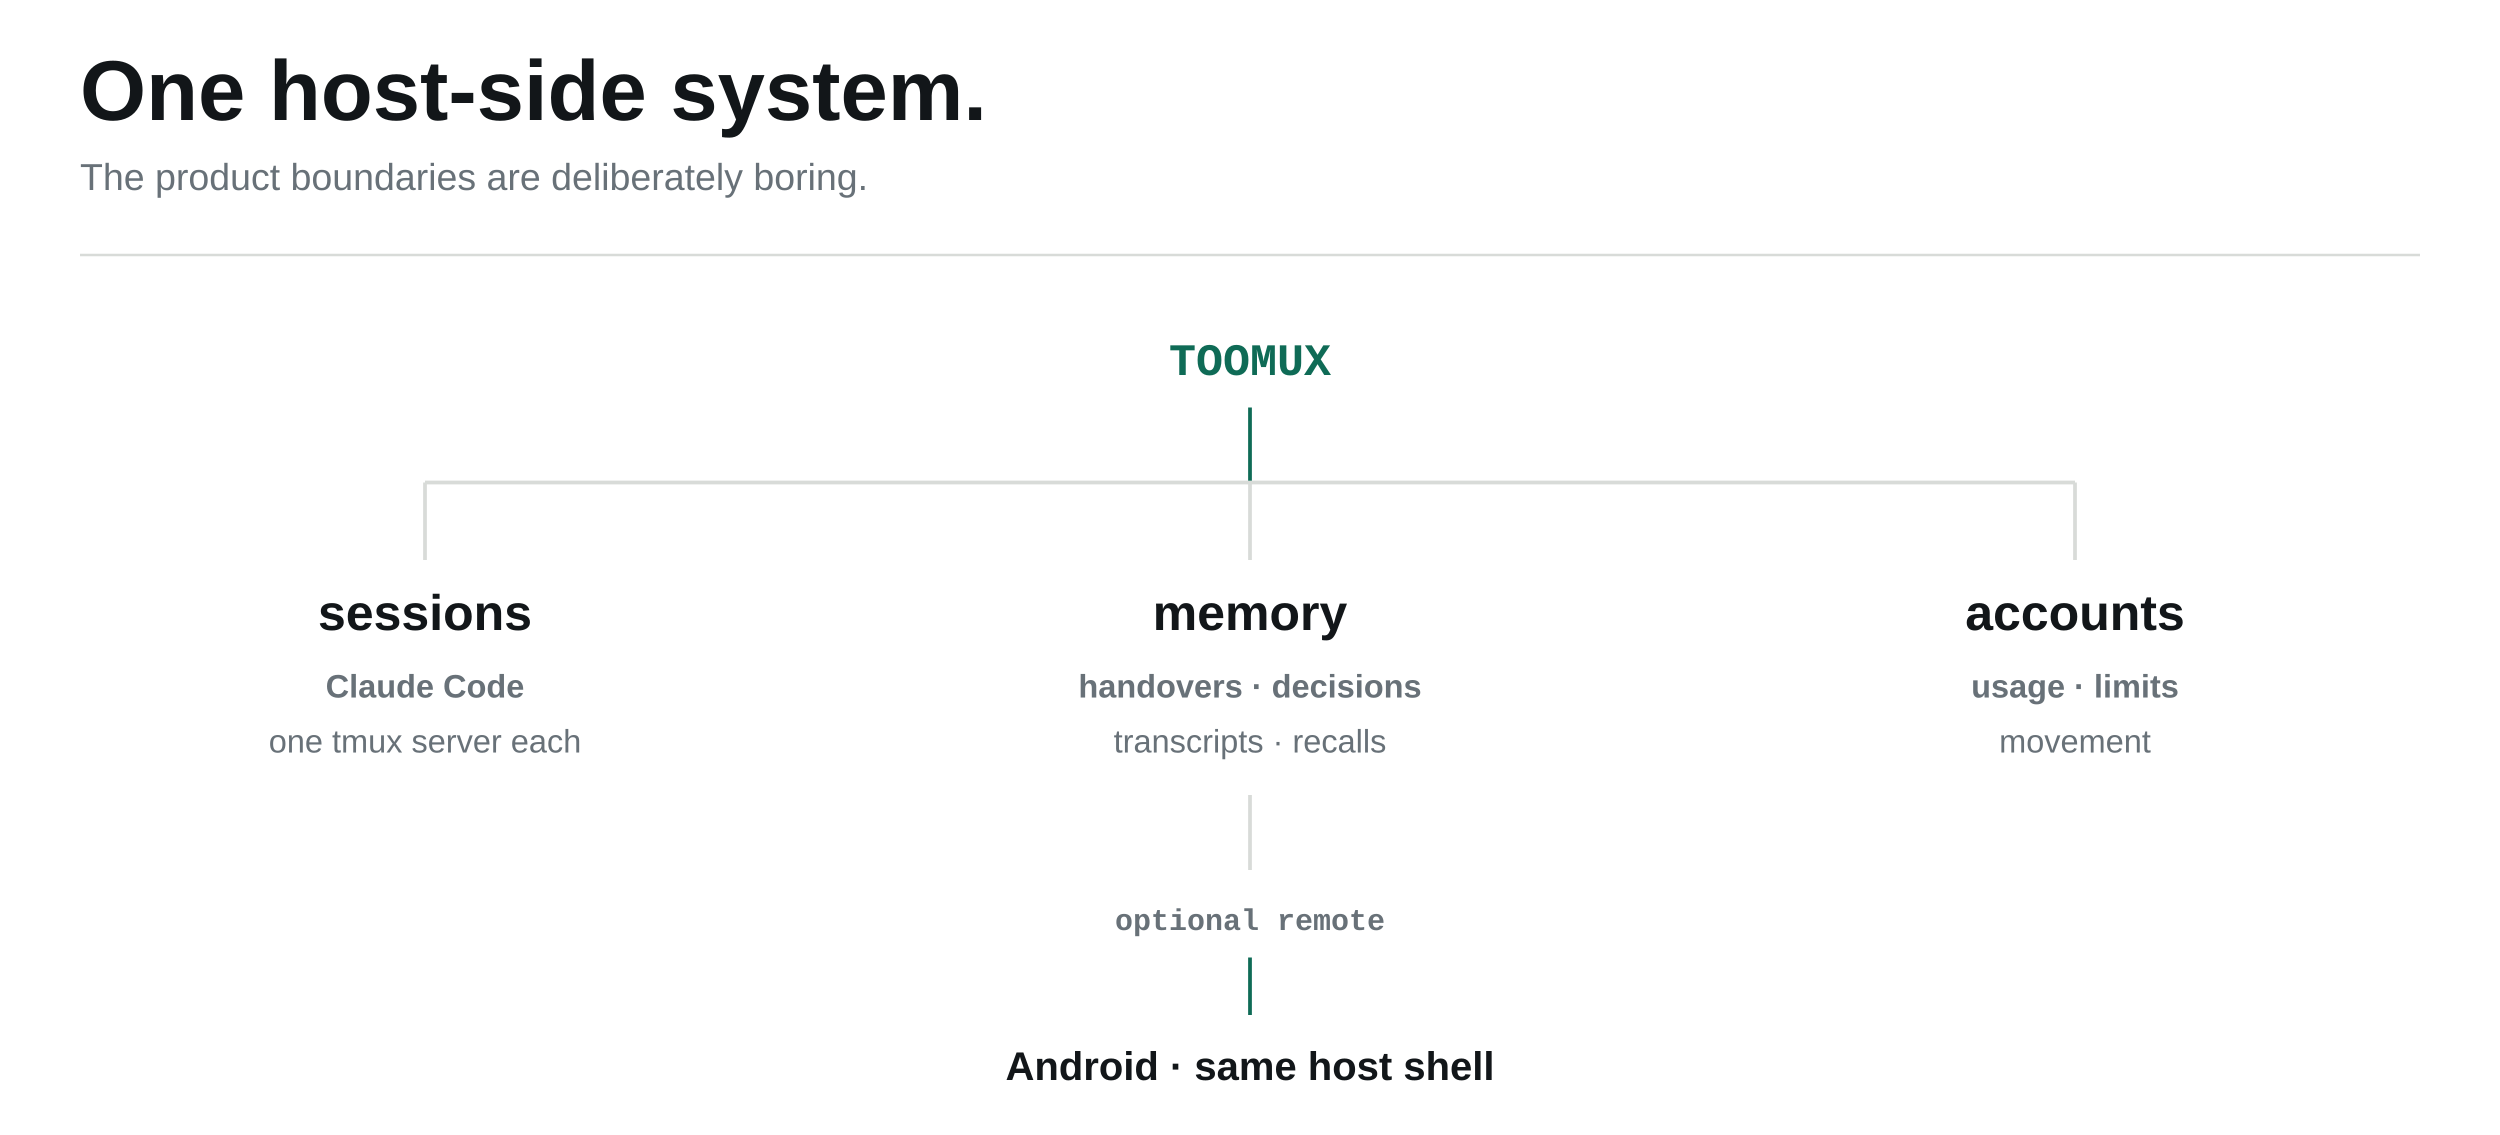
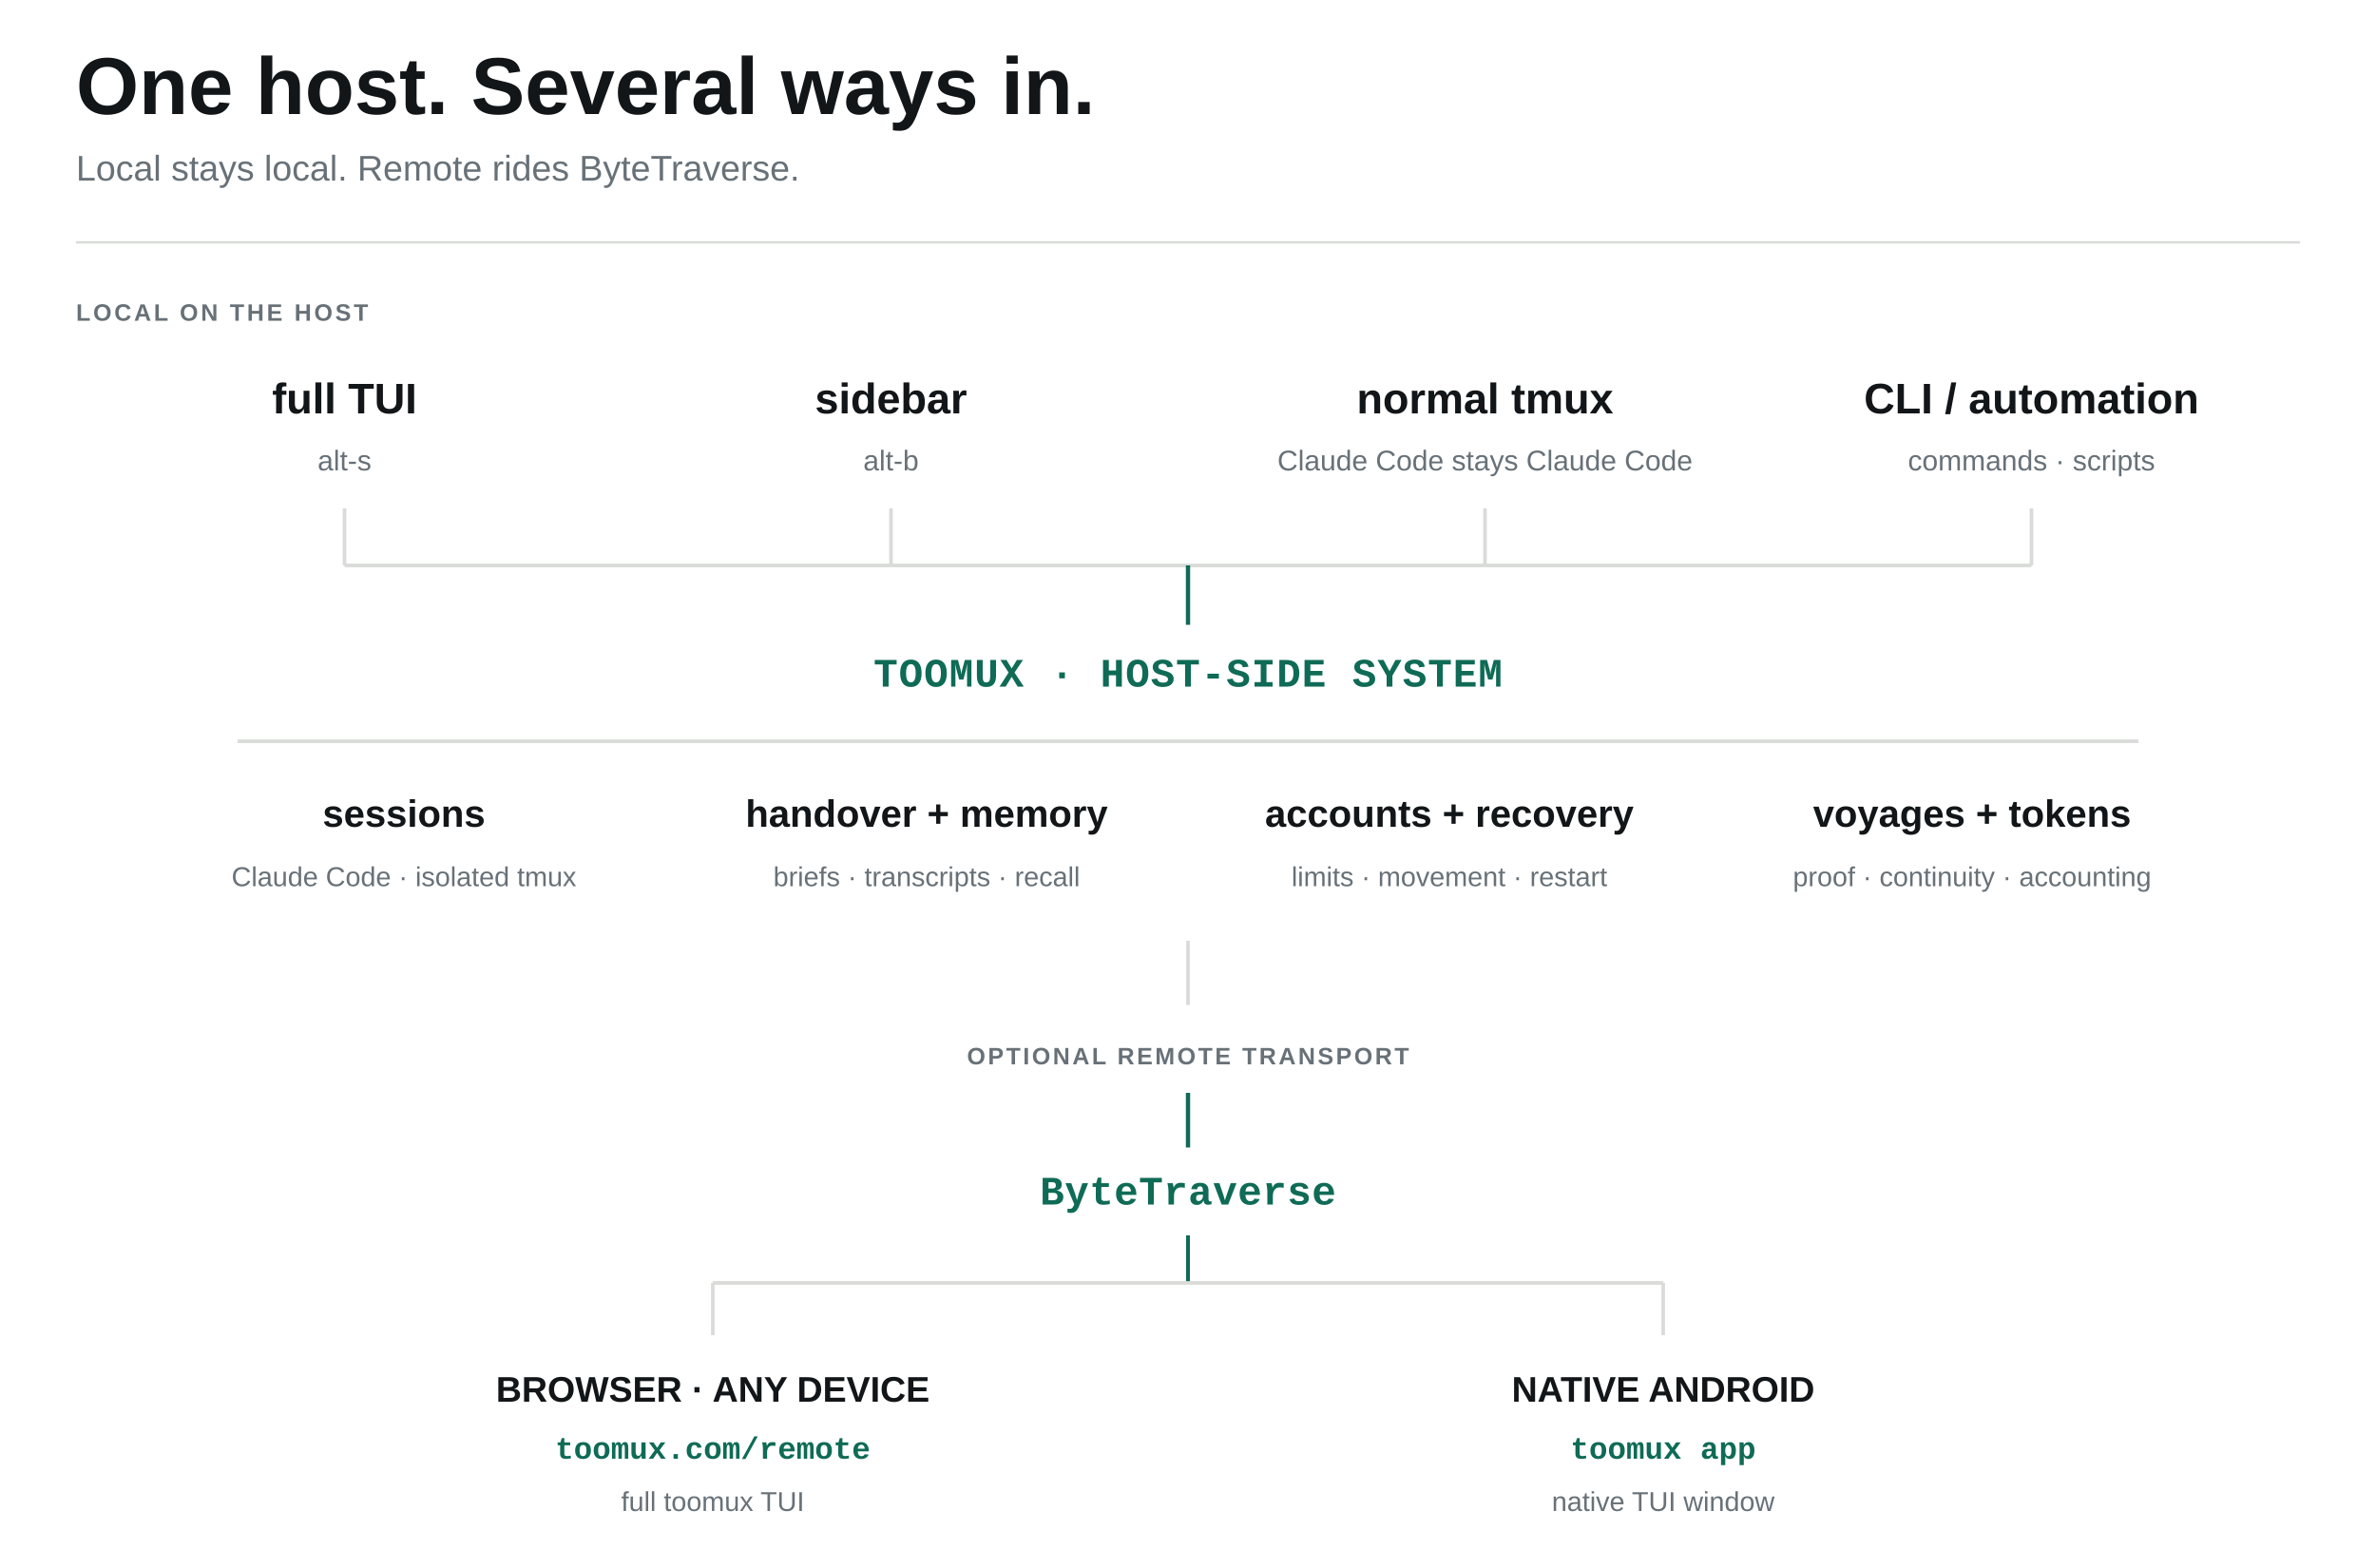
- <svg xmlns="http://www.w3.org/2000/svg" viewBox="0 0 1000 454" role="img" aria-labelledby="title desc">
-   <text x="32" y="48" fill="#121619" font-size="34" font-weight="700" text-anchor="start" font-family="-apple-system,BlinkMacSystemFont,Segoe UI,Arial,sans-serif" letter-spacing="0">One host-side system.</text>
-   <text x="32" y="76" fill="#687178" font-size="15" font-weight="500" text-anchor="start" font-family="-apple-system,BlinkMacSystemFont,Segoe UI,Arial,sans-serif" letter-spacing="0">The product boundaries are deliberately boring.</text>
+ <svg xmlns="http://www.w3.org/2000/svg" viewBox="0 0 1000 660" role="img" aria-labelledby="title desc">
+   <text x="32" y="48" fill="#121619" font-size="34" font-weight="700" text-anchor="start" font-family="-apple-system,BlinkMacSystemFont,Segoe UI,Arial,sans-serif" letter-spacing="0">One host. Several ways in.</text>
+   <text x="32" y="76" fill="#687178" font-size="15" font-weight="500" text-anchor="start" font-family="-apple-system,BlinkMacSystemFont,Segoe UI,Arial,sans-serif" letter-spacing="0">Local stays local. Remote rides ByteTraverse.</text>
  <line x1="32" y1="102" x2="968" y2="102" stroke="#d8dbd8" stroke-width="1" opacity="1" />
-   <text x="500" y="150" fill="#0f6b56" font-size="18" font-weight="800" text-anchor="middle" font-family="ui-monospace,SFMono-Regular,Menlo,Consolas,Liberation Mono,monospace" letter-spacing="0">TOOMUX</text>
-   <line x1="500" y1="163" x2="500" y2="193" stroke="#0f6b56" stroke-width="1.5" opacity="1" />
-   <line x1="170" y1="193" x2="830" y2="193" stroke="#d8dbd8" stroke-width="1.5" opacity="1" />
-   <line x1="170" y1="193" x2="170" y2="224" stroke="#d8dbd8" stroke-width="1.5" opacity="1" />
-   <line x1="500" y1="193" x2="500" y2="224" stroke="#d8dbd8" stroke-width="1.5" opacity="1" />
-   <line x1="830" y1="193" x2="830" y2="224" stroke="#d8dbd8" stroke-width="1.5" opacity="1" />
-   <text x="170" y="252" fill="#121619" font-size="20" font-weight="700" text-anchor="middle" font-family="-apple-system,BlinkMacSystemFont,Segoe UI,Arial,sans-serif" letter-spacing="0">sessions</text>
-   <text x="170" y="279" fill="#687178" font-size="13" font-weight="600" text-anchor="middle" font-family="-apple-system,BlinkMacSystemFont,Segoe UI,Arial,sans-serif" letter-spacing="0">Claude Code</text>
-   <text x="170" y="301" fill="#687178" font-size="13" font-weight="500" text-anchor="middle" font-family="-apple-system,BlinkMacSystemFont,Segoe UI,Arial,sans-serif" letter-spacing="0">one tmux server each</text>
-   <text x="500" y="252" fill="#121619" font-size="20" font-weight="700" text-anchor="middle" font-family="-apple-system,BlinkMacSystemFont,Segoe UI,Arial,sans-serif" letter-spacing="0">memory</text>
-   <text x="500" y="279" fill="#687178" font-size="13" font-weight="600" text-anchor="middle" font-family="-apple-system,BlinkMacSystemFont,Segoe UI,Arial,sans-serif" letter-spacing="0">handovers · decisions</text>
-   <text x="500" y="301" fill="#687178" font-size="13" font-weight="500" text-anchor="middle" font-family="-apple-system,BlinkMacSystemFont,Segoe UI,Arial,sans-serif" letter-spacing="0">transcripts · recalls</text>
-   <text x="830" y="252" fill="#121619" font-size="20" font-weight="700" text-anchor="middle" font-family="-apple-system,BlinkMacSystemFont,Segoe UI,Arial,sans-serif" letter-spacing="0">accounts</text>
-   <text x="830" y="279" fill="#687178" font-size="13" font-weight="600" text-anchor="middle" font-family="-apple-system,BlinkMacSystemFont,Segoe UI,Arial,sans-serif" letter-spacing="0">usage · limits</text>
-   <text x="830" y="301" fill="#687178" font-size="13" font-weight="500" text-anchor="middle" font-family="-apple-system,BlinkMacSystemFont,Segoe UI,Arial,sans-serif" letter-spacing="0">movement</text>
-   <line x1="500" y1="318" x2="500" y2="348" stroke="#d8dbd8" stroke-width="1.5" opacity="1" />
-   <text x="500" y="372" fill="#687178" font-size="12" font-weight="700" text-anchor="middle" font-family="ui-monospace,SFMono-Regular,Menlo,Consolas,Liberation Mono,monospace" letter-spacing="0">optional remote</text>
-   <line x1="500" y1="383" x2="500" y2="406" stroke="#0f6b56" stroke-width="1.5" opacity="1" />
-   <text x="500" y="432" fill="#121619" font-size="16" font-weight="700" text-anchor="middle" font-family="-apple-system,BlinkMacSystemFont,Segoe UI,Arial,sans-serif" letter-spacing="0">Android · same host shell</text>
+   <text x="32" y="135" fill="#687178" font-size="10" font-weight="700" text-anchor="start" font-family="-apple-system,BlinkMacSystemFont,Segoe UI,Arial,sans-serif" letter-spacing="1.1">LOCAL ON THE HOST</text>
+   <text x="145" y="174" fill="#121619" font-size="18" font-weight="700" text-anchor="middle" font-family="-apple-system,BlinkMacSystemFont,Segoe UI,Arial,sans-serif" letter-spacing="0">full TUI</text>
+   <text x="145" y="198" fill="#687178" font-size="12" font-weight="500" text-anchor="middle" font-family="-apple-system,BlinkMacSystemFont,Segoe UI,Arial,sans-serif" letter-spacing="0">alt-s</text>
+   <line x1="145" y1="214" x2="145" y2="238" stroke="#d8dbd8" stroke-width="1.5" opacity="1" />
+   <text x="375" y="174" fill="#121619" font-size="18" font-weight="700" text-anchor="middle" font-family="-apple-system,BlinkMacSystemFont,Segoe UI,Arial,sans-serif" letter-spacing="0">sidebar</text>
+   <text x="375" y="198" fill="#687178" font-size="12" font-weight="500" text-anchor="middle" font-family="-apple-system,BlinkMacSystemFont,Segoe UI,Arial,sans-serif" letter-spacing="0">alt-b</text>
+   <line x1="375" y1="214" x2="375" y2="238" stroke="#d8dbd8" stroke-width="1.5" opacity="1" />
+   <text x="625" y="174" fill="#121619" font-size="18" font-weight="700" text-anchor="middle" font-family="-apple-system,BlinkMacSystemFont,Segoe UI,Arial,sans-serif" letter-spacing="0">normal tmux</text>
+   <text x="625" y="198" fill="#687178" font-size="12" font-weight="500" text-anchor="middle" font-family="-apple-system,BlinkMacSystemFont,Segoe UI,Arial,sans-serif" letter-spacing="0">Claude Code stays Claude Code</text>
+   <line x1="625" y1="214" x2="625" y2="238" stroke="#d8dbd8" stroke-width="1.5" opacity="1" />
+   <text x="855" y="174" fill="#121619" font-size="18" font-weight="700" text-anchor="middle" font-family="-apple-system,BlinkMacSystemFont,Segoe UI,Arial,sans-serif" letter-spacing="0">CLI / automation</text>
+   <text x="855" y="198" fill="#687178" font-size="12" font-weight="500" text-anchor="middle" font-family="-apple-system,BlinkMacSystemFont,Segoe UI,Arial,sans-serif" letter-spacing="0">commands · scripts</text>
+   <line x1="855" y1="214" x2="855" y2="238" stroke="#d8dbd8" stroke-width="1.5" opacity="1" />
+   <line x1="145" y1="238" x2="855" y2="238" stroke="#d8dbd8" stroke-width="1.5" opacity="1" />
+   <line x1="500" y1="238" x2="500" y2="263" stroke="#0f6b56" stroke-width="1.8" opacity="1" />
+   <text x="500" y="289" fill="#0f6b56" font-size="17" font-weight="800" text-anchor="middle" font-family="ui-monospace,SFMono-Regular,Menlo,Consolas,Liberation Mono,monospace" letter-spacing="0.4">TOOMUX · HOST-SIDE SYSTEM</text>
+   <line x1="100" y1="312" x2="900" y2="312" stroke="#d8dbd8" stroke-width="1.5" opacity="1" />
+   <text x="170" y="348" fill="#121619" font-size="16" font-weight="700" text-anchor="middle" font-family="-apple-system,BlinkMacSystemFont,Segoe UI,Arial,sans-serif" letter-spacing="0">sessions</text>
+   <text x="170" y="373" fill="#687178" font-size="11.5" font-weight="500" text-anchor="middle" font-family="-apple-system,BlinkMacSystemFont,Segoe UI,Arial,sans-serif" letter-spacing="0">Claude Code · isolated tmux</text>
+   <text x="390" y="348" fill="#121619" font-size="16" font-weight="700" text-anchor="middle" font-family="-apple-system,BlinkMacSystemFont,Segoe UI,Arial,sans-serif" letter-spacing="0">handover + memory</text>
+   <text x="390" y="373" fill="#687178" font-size="11.5" font-weight="500" text-anchor="middle" font-family="-apple-system,BlinkMacSystemFont,Segoe UI,Arial,sans-serif" letter-spacing="0">briefs · transcripts · recall</text>
+   <text x="610" y="348" fill="#121619" font-size="16" font-weight="700" text-anchor="middle" font-family="-apple-system,BlinkMacSystemFont,Segoe UI,Arial,sans-serif" letter-spacing="0">accounts + recovery</text>
+   <text x="610" y="373" fill="#687178" font-size="11.5" font-weight="500" text-anchor="middle" font-family="-apple-system,BlinkMacSystemFont,Segoe UI,Arial,sans-serif" letter-spacing="0">limits · movement · restart</text>
+   <text x="830" y="348" fill="#121619" font-size="16" font-weight="700" text-anchor="middle" font-family="-apple-system,BlinkMacSystemFont,Segoe UI,Arial,sans-serif" letter-spacing="0">voyages + tokens</text>
+   <text x="830" y="373" fill="#687178" font-size="11.5" font-weight="500" text-anchor="middle" font-family="-apple-system,BlinkMacSystemFont,Segoe UI,Arial,sans-serif" letter-spacing="0">proof · continuity · accounting</text>
+   <line x1="500" y1="396" x2="500" y2="423" stroke="#d8dbd8" stroke-width="1.5" opacity="1" />
+   <text x="500" y="448" fill="#687178" font-size="10" font-weight="700" text-anchor="middle" font-family="-apple-system,BlinkMacSystemFont,Segoe UI,Arial,sans-serif" letter-spacing="1.0">OPTIONAL REMOTE TRANSPORT</text>
+   <line x1="500" y1="460" x2="500" y2="483" stroke="#0f6b56" stroke-width="1.8" opacity="1" />
+   <text x="500" y="507" fill="#0f6b56" font-size="17" font-weight="800" text-anchor="middle" font-family="ui-monospace,SFMono-Regular,Menlo,Consolas,Liberation Mono,monospace" letter-spacing="0.2">ByteTraverse</text>
+   <line x1="500" y1="520" x2="500" y2="540" stroke="#0f6b56" stroke-width="1.6" opacity="1" />
+   <line x1="300" y1="540" x2="700" y2="540" stroke="#d8dbd8" stroke-width="1.5" opacity="1" />
+   <line x1="300" y1="540" x2="300" y2="562" stroke="#d8dbd8" stroke-width="1.5" opacity="1" />
+   <line x1="700" y1="540" x2="700" y2="562" stroke="#d8dbd8" stroke-width="1.5" opacity="1" />
+   <text x="300" y="590" fill="#121619" font-size="15" font-weight="700" text-anchor="middle" font-family="-apple-system,BlinkMacSystemFont,Segoe UI,Arial,sans-serif" letter-spacing="0">BROWSER · ANY DEVICE</text>
+   <text x="300" y="614" fill="#0f6b56" font-size="13" font-weight="700" text-anchor="middle" font-family="ui-monospace,SFMono-Regular,Menlo,Consolas,Liberation Mono,monospace" letter-spacing="0">toomux.com/remote</text>
+   <text x="300" y="636" fill="#687178" font-size="11.5" font-weight="500" text-anchor="middle" font-family="-apple-system,BlinkMacSystemFont,Segoe UI,Arial,sans-serif" letter-spacing="0">full toomux TUI</text>
+   <text x="700" y="590" fill="#121619" font-size="15" font-weight="700" text-anchor="middle" font-family="-apple-system,BlinkMacSystemFont,Segoe UI,Arial,sans-serif" letter-spacing="0">NATIVE ANDROID</text>
+   <text x="700" y="614" fill="#0f6b56" font-size="13" font-weight="700" text-anchor="middle" font-family="ui-monospace,SFMono-Regular,Menlo,Consolas,Liberation Mono,monospace" letter-spacing="0">toomux app</text>
+   <text x="700" y="636" fill="#687178" font-size="11.5" font-weight="500" text-anchor="middle" font-family="-apple-system,BlinkMacSystemFont,Segoe UI,Arial,sans-serif" letter-spacing="0">native TUI window</text>
</svg>
